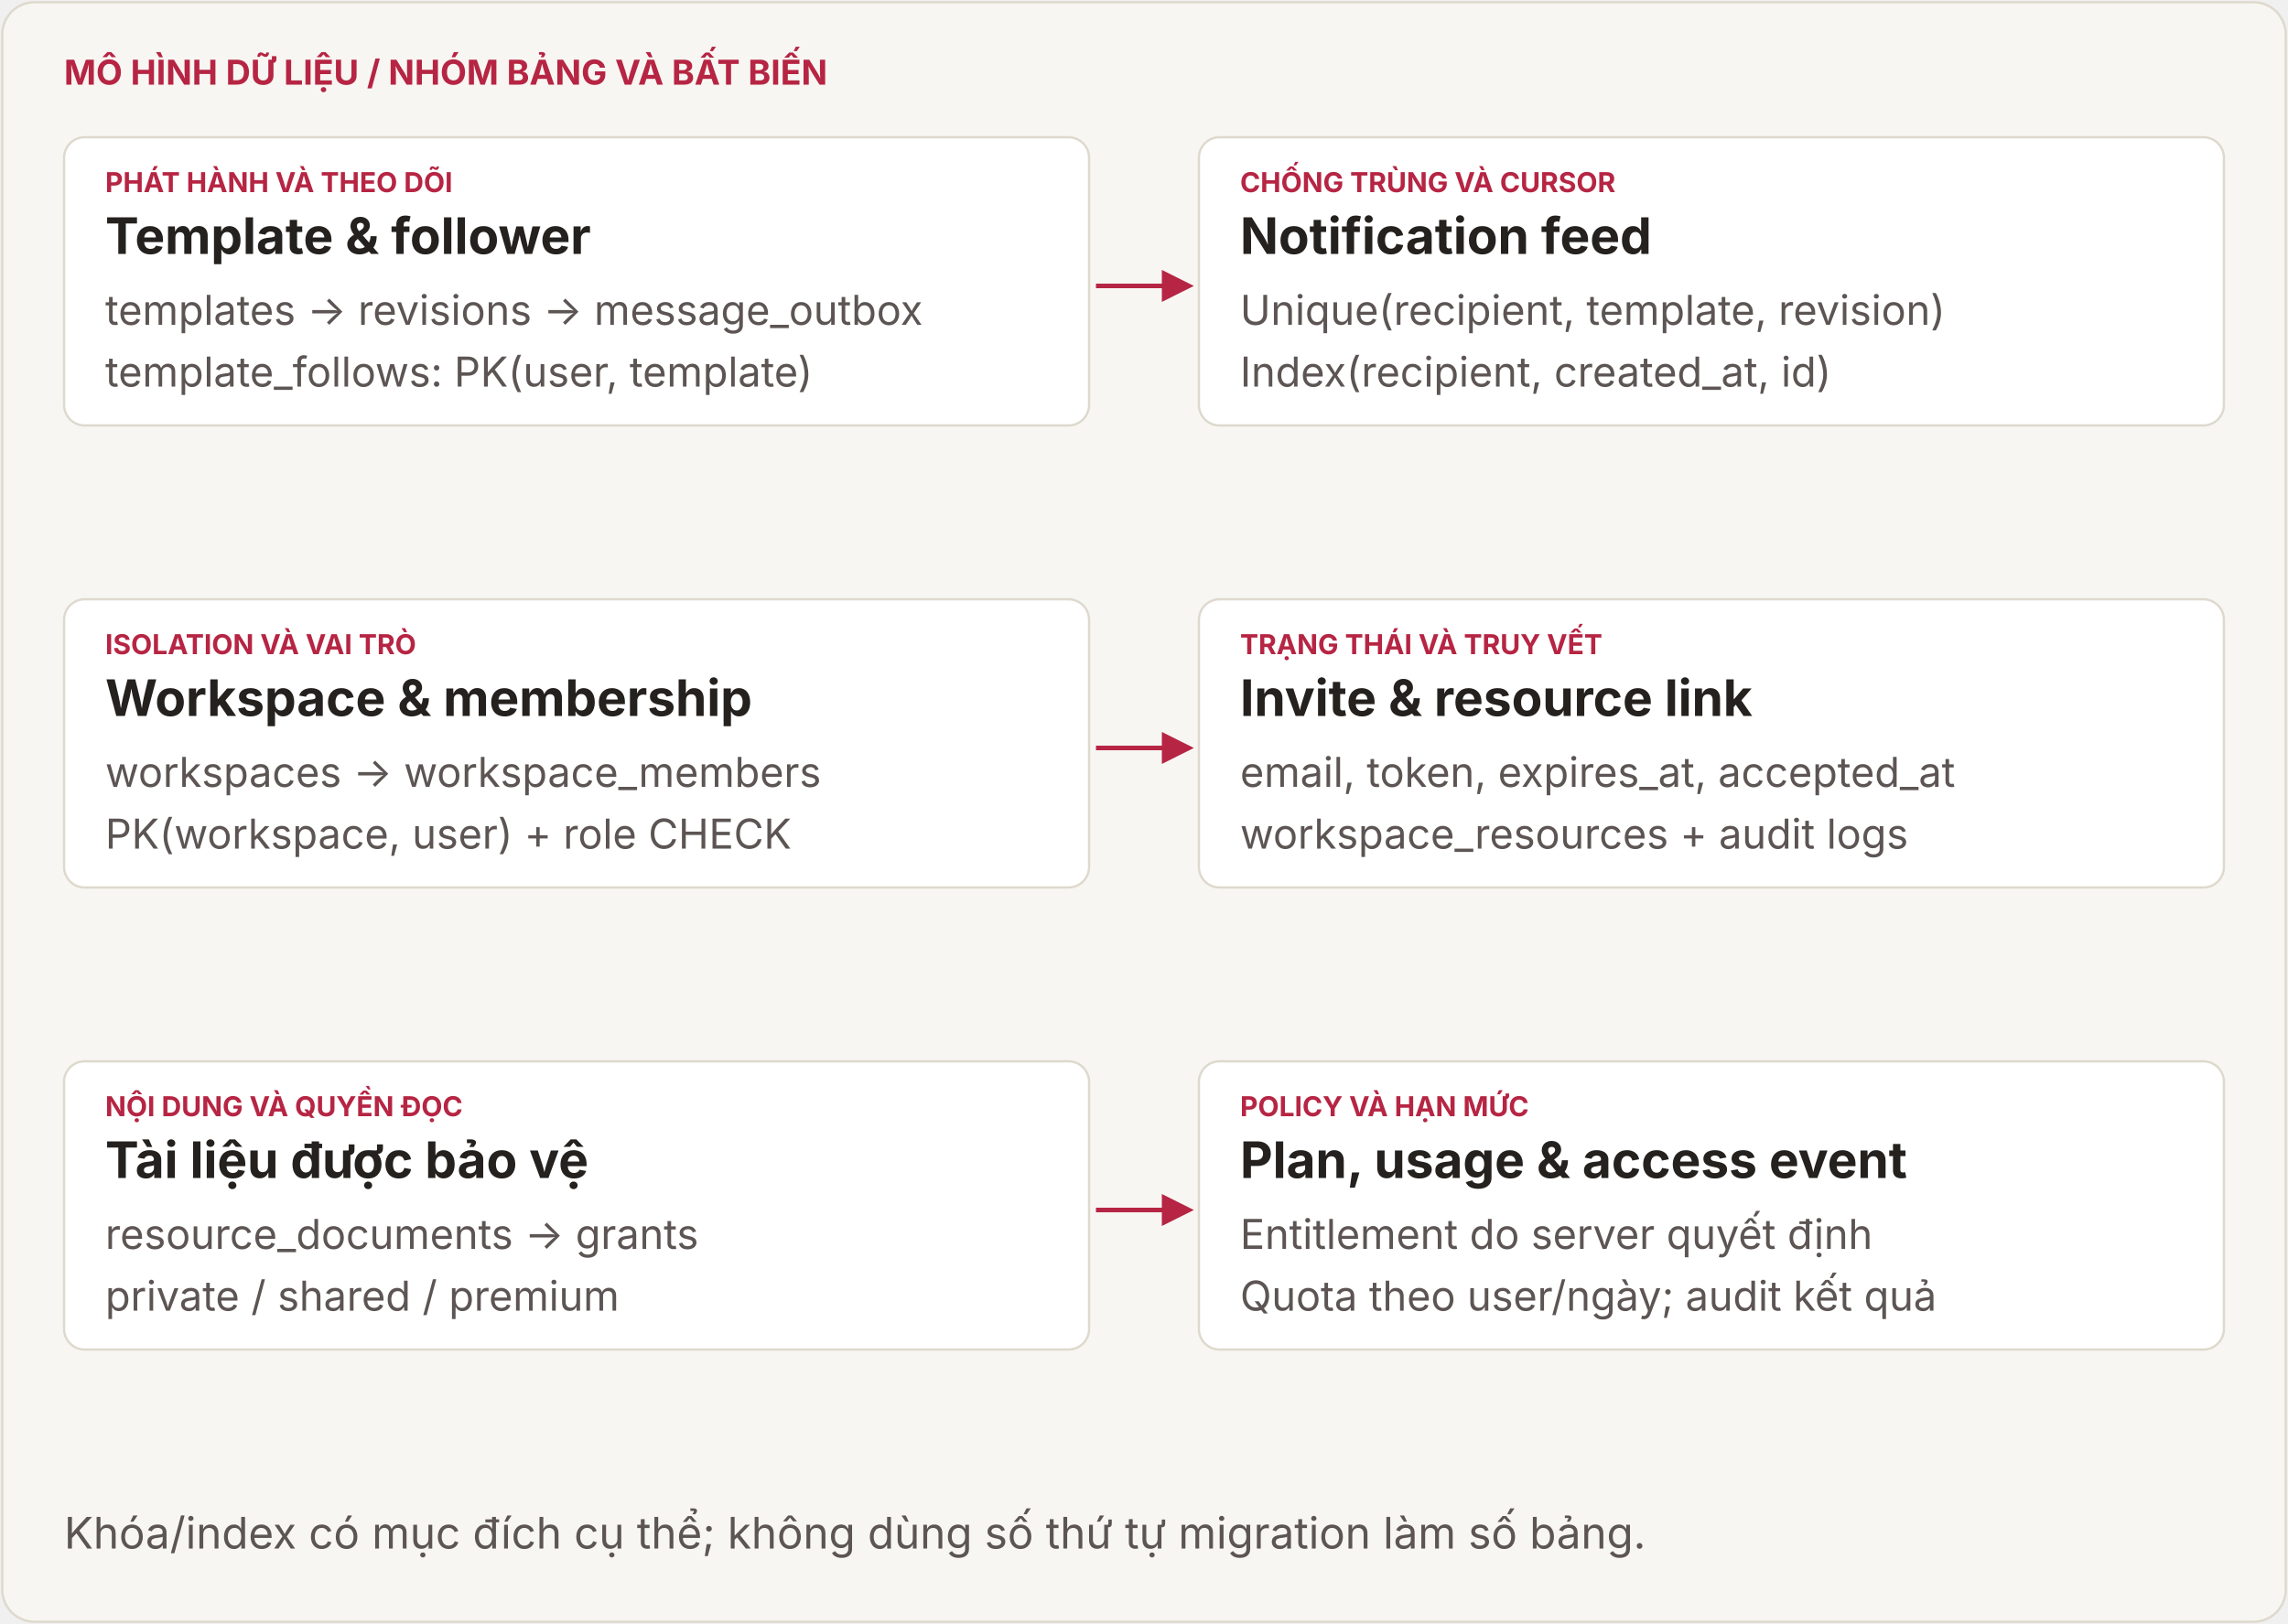
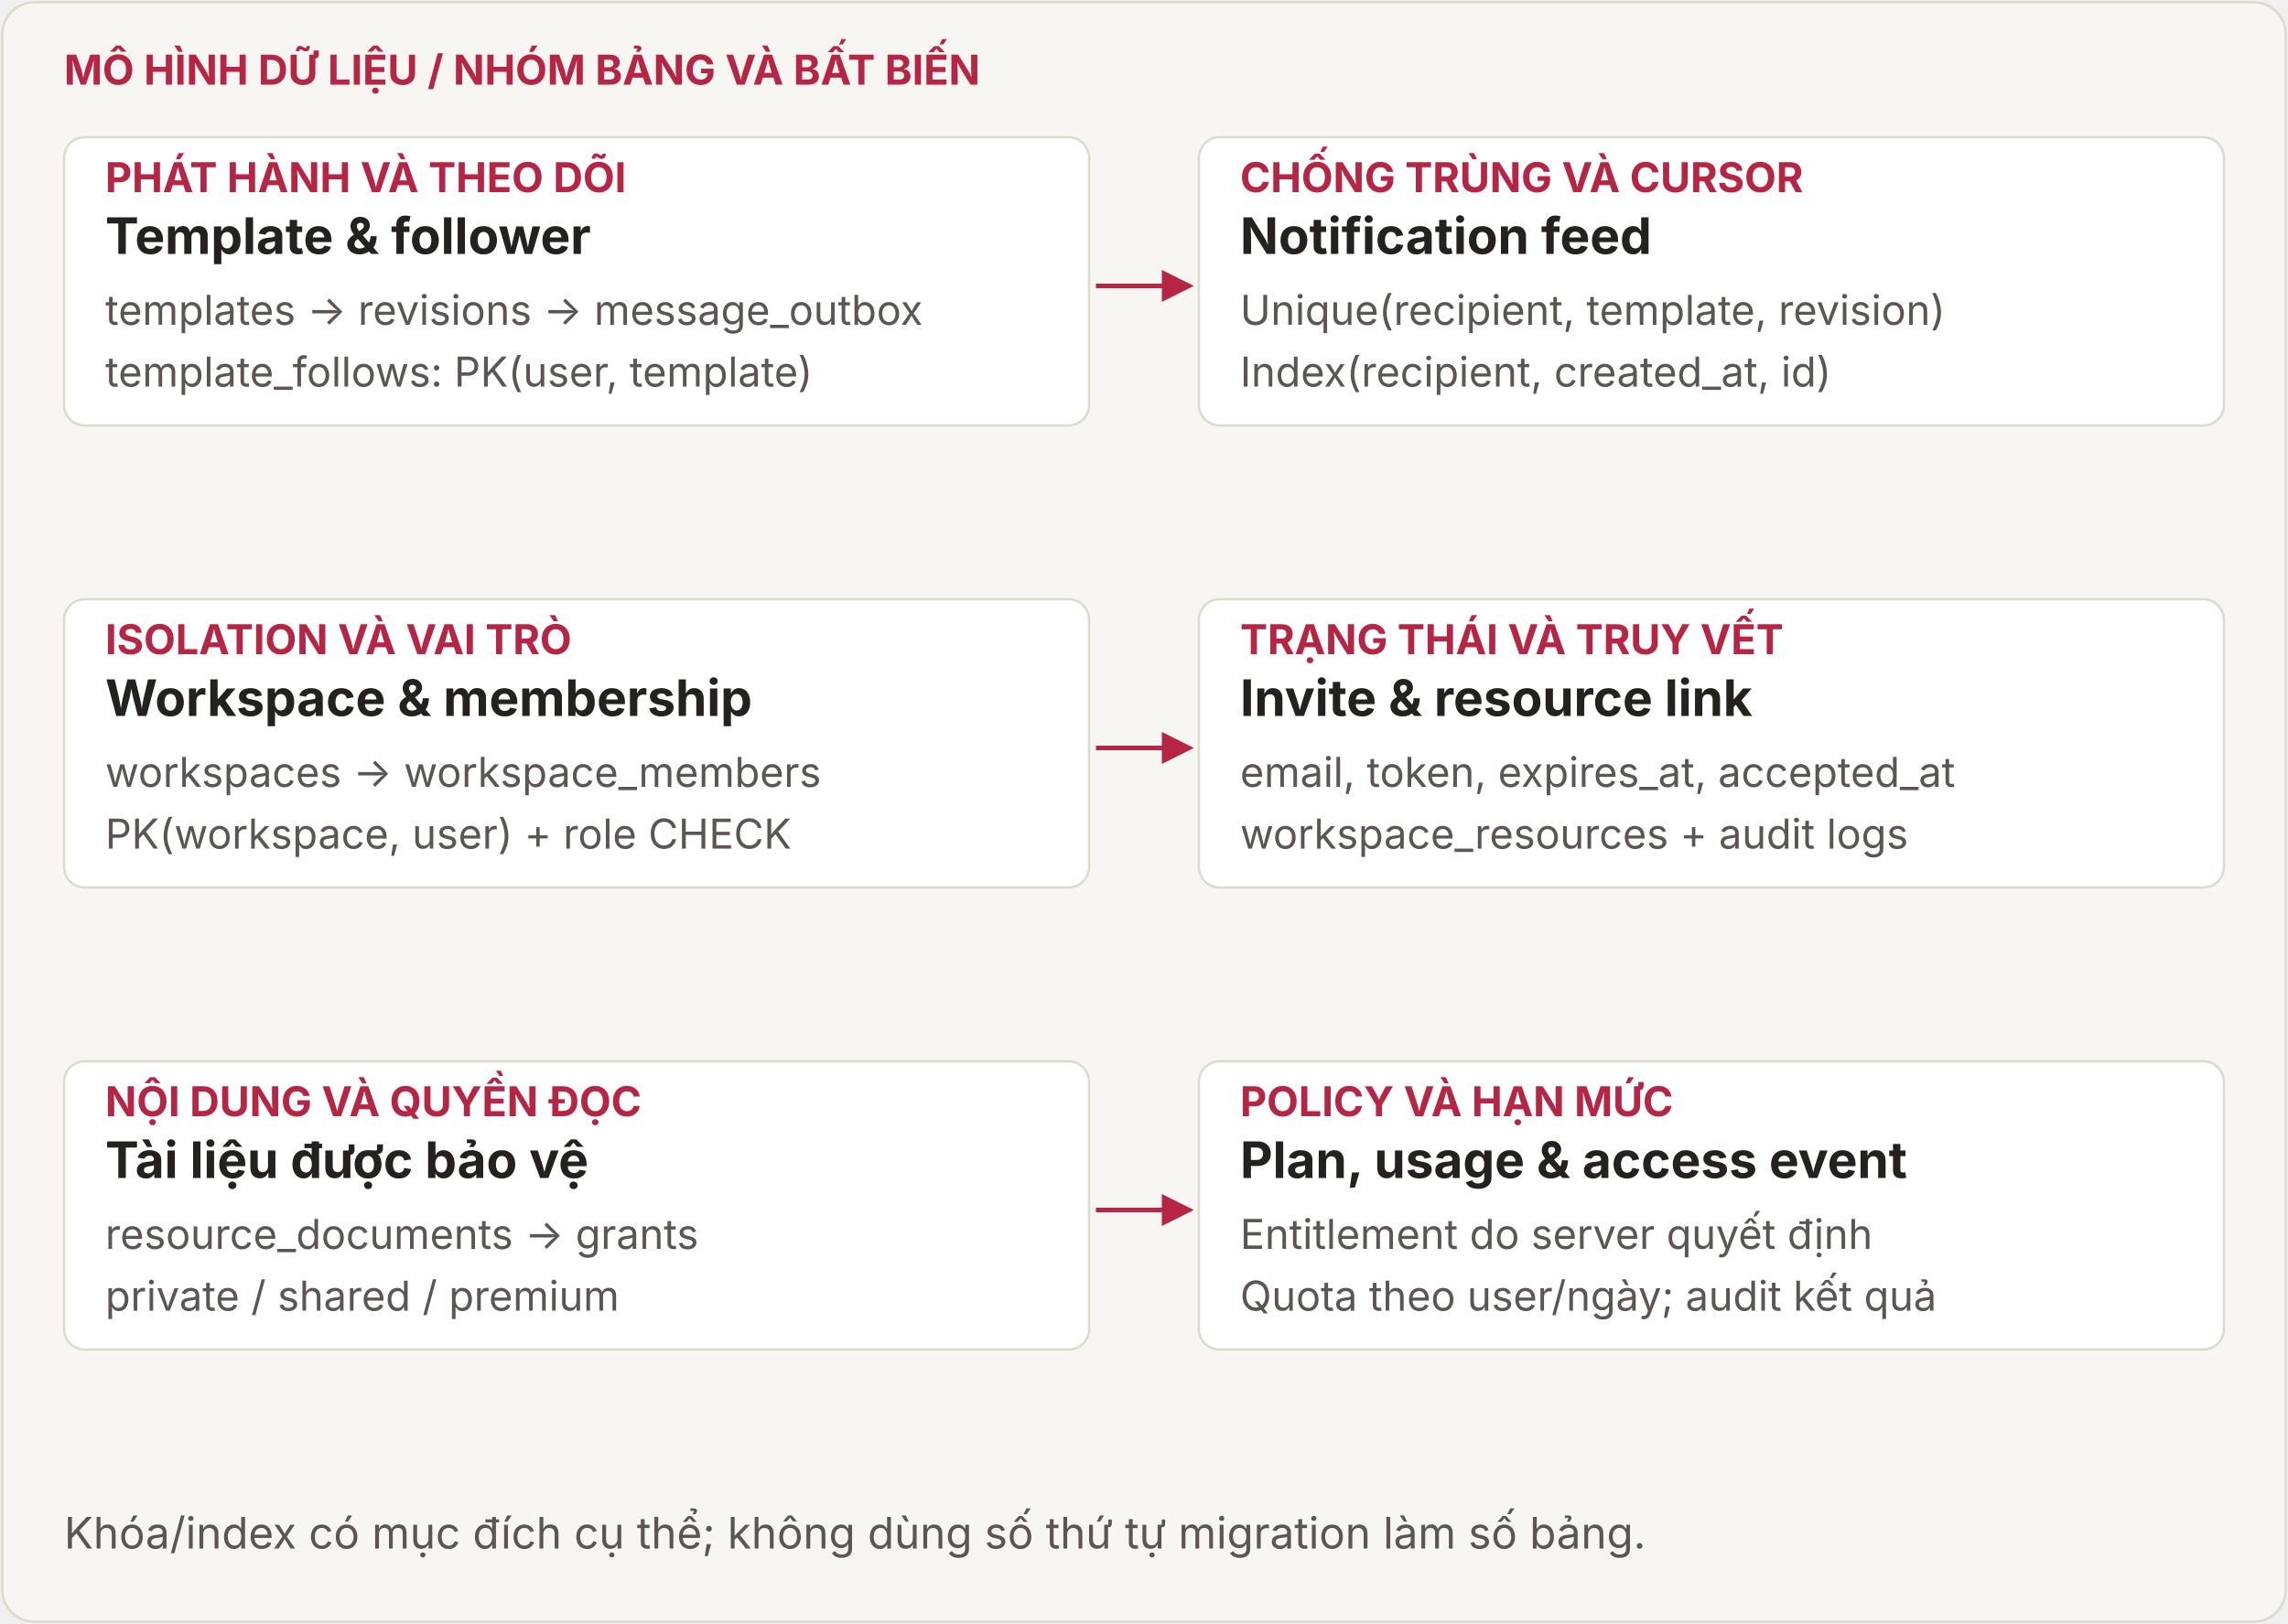
<svg xmlns="http://www.w3.org/2000/svg" viewBox="0 0 1000 710" width="1000" height="710" role="img">
  <defs>
    <marker id="arrow" viewBox="0 0 10 10" refX="8" refY="5" markerWidth="7" markerHeight="7" orient="auto-start-reverse">
      <path d="M0 0L10 5L0 10Z" fill="#b62543" />
    </marker>
  </defs>
  <rect x="1" y="1" width="998" height="708" rx="14" fill="#f7f6f2" stroke="#ded9cd" />
  <g font-family="Inter,Arial,sans-serif" fill="#24211e">
-     <text x="28" y="37" font-size="15" fill="#b62543" font-weight="700">MÔ HÌNH DỮ LIỆU / NHÓM BẢNG VÀ BẤT BIẾN</text>
+     <text x="28" y="37" font-size="18" fill="#b62543" font-weight="700">MÔ HÌNH DỮ LIỆU / NHÓM BẢNG VÀ BẤT BIẾN</text>
    <rect x="28" y="60" width="448" height="126" rx="9" fill="#fff" stroke="#ded9cd" />
-     <text x="46" y="84" font-size="12" fill="#b62543" font-weight="700">PHÁT HÀNH VÀ THEO DÕI</text>
+     <text x="46" y="84" font-size="18" fill="#b62543" font-weight="700">PHÁT HÀNH VÀ THEO DÕI</text>
    <text x="46" y="111" font-size="22" fill="#24211e" font-weight="650">Template &amp; follower</text>
    <text x="46" y="142" font-size="18" fill="#5c5553" font-weight="400">templates → revisions → message_outbox</text>
    <text x="46" y="169" font-size="18" fill="#5c5553" font-weight="400">template_follows: PK(user, template)</text>
    <rect x="524" y="60" width="448" height="126" rx="9" fill="#fff" stroke="#ded9cd" />
-     <text x="542" y="84" font-size="12" fill="#b62543" font-weight="700">CHỐNG TRÙNG VÀ CURSOR</text>
+     <text x="542" y="84" font-size="18" fill="#b62543" font-weight="700">CHỐNG TRÙNG VÀ CURSOR</text>
    <text x="542" y="111" font-size="22" fill="#24211e" font-weight="650">Notification feed</text>
    <text x="542" y="142" font-size="18" fill="#5c5553" font-weight="400">Unique(recipient, template, revision)</text>
    <text x="542" y="169" font-size="18" fill="#5c5553" font-weight="400">Index(recipient, created_at, id)</text>
    <path d="M479 125L519 125" stroke="#b62543" stroke-width="2" fill="none" marker-end="url(#arrow)" />
    <rect x="28" y="262" width="448" height="126" rx="9" fill="#fff" stroke="#ded9cd" />
-     <text x="46" y="286" font-size="12" fill="#b62543" font-weight="700">ISOLATION VÀ VAI TRÒ</text>
+     <text x="46" y="286" font-size="18" fill="#b62543" font-weight="700">ISOLATION VÀ VAI TRÒ</text>
    <text x="46" y="313" font-size="22" fill="#24211e" font-weight="650">Workspace &amp; membership</text>
    <text x="46" y="344" font-size="18" fill="#5c5553" font-weight="400">workspaces → workspace_members</text>
    <text x="46" y="371" font-size="18" fill="#5c5553" font-weight="400">PK(workspace, user) + role CHECK</text>
    <rect x="524" y="262" width="448" height="126" rx="9" fill="#fff" stroke="#ded9cd" />
-     <text x="542" y="286" font-size="12" fill="#b62543" font-weight="700">TRẠNG THÁI VÀ TRUY VẾT</text>
+     <text x="542" y="286" font-size="18" fill="#b62543" font-weight="700">TRẠNG THÁI VÀ TRUY VẾT</text>
    <text x="542" y="313" font-size="22" fill="#24211e" font-weight="650">Invite &amp; resource link</text>
    <text x="542" y="344" font-size="18" fill="#5c5553" font-weight="400">email, token, expires_at, accepted_at</text>
    <text x="542" y="371" font-size="18" fill="#5c5553" font-weight="400">workspace_resources + audit logs</text>
    <path d="M479 327L519 327" stroke="#b62543" stroke-width="2" fill="none" marker-end="url(#arrow)" />
    <rect x="28" y="464" width="448" height="126" rx="9" fill="#fff" stroke="#ded9cd" />
-     <text x="46" y="488" font-size="12" fill="#b62543" font-weight="700">NỘI DUNG VÀ QUYỀN ĐỌC</text>
+     <text x="46" y="488" font-size="18" fill="#b62543" font-weight="700">NỘI DUNG VÀ QUYỀN ĐỌC</text>
    <text x="46" y="515" font-size="22" fill="#24211e" font-weight="650">Tài liệu được bảo vệ</text>
    <text x="46" y="546" font-size="18" fill="#5c5553" font-weight="400">resource_documents → grants</text>
    <text x="46" y="573" font-size="18" fill="#5c5553" font-weight="400">private / shared / premium</text>
    <rect x="524" y="464" width="448" height="126" rx="9" fill="#fff" stroke="#ded9cd" />
-     <text x="542" y="488" font-size="12" fill="#b62543" font-weight="700">POLICY VÀ HẠN MỨC</text>
+     <text x="542" y="488" font-size="18" fill="#b62543" font-weight="700">POLICY VÀ HẠN MỨC</text>
    <text x="542" y="515" font-size="22" fill="#24211e" font-weight="650">Plan, usage &amp; access event</text>
    <text x="542" y="546" font-size="18" fill="#5c5553" font-weight="400">Entitlement do server quyết định</text>
    <text x="542" y="573" font-size="18" fill="#5c5553" font-weight="400">Quota theo user/ngày; audit kết quả</text>
    <path d="M479 529L519 529" stroke="#b62543" stroke-width="2" fill="none" marker-end="url(#arrow)" />
    <text x="28" y="677" font-size="19" fill="#5c5553" font-weight="400">Khóa/index có mục đích cụ thể; không dùng số thứ tự migration làm số bảng.</text>
  </g>
</svg>
